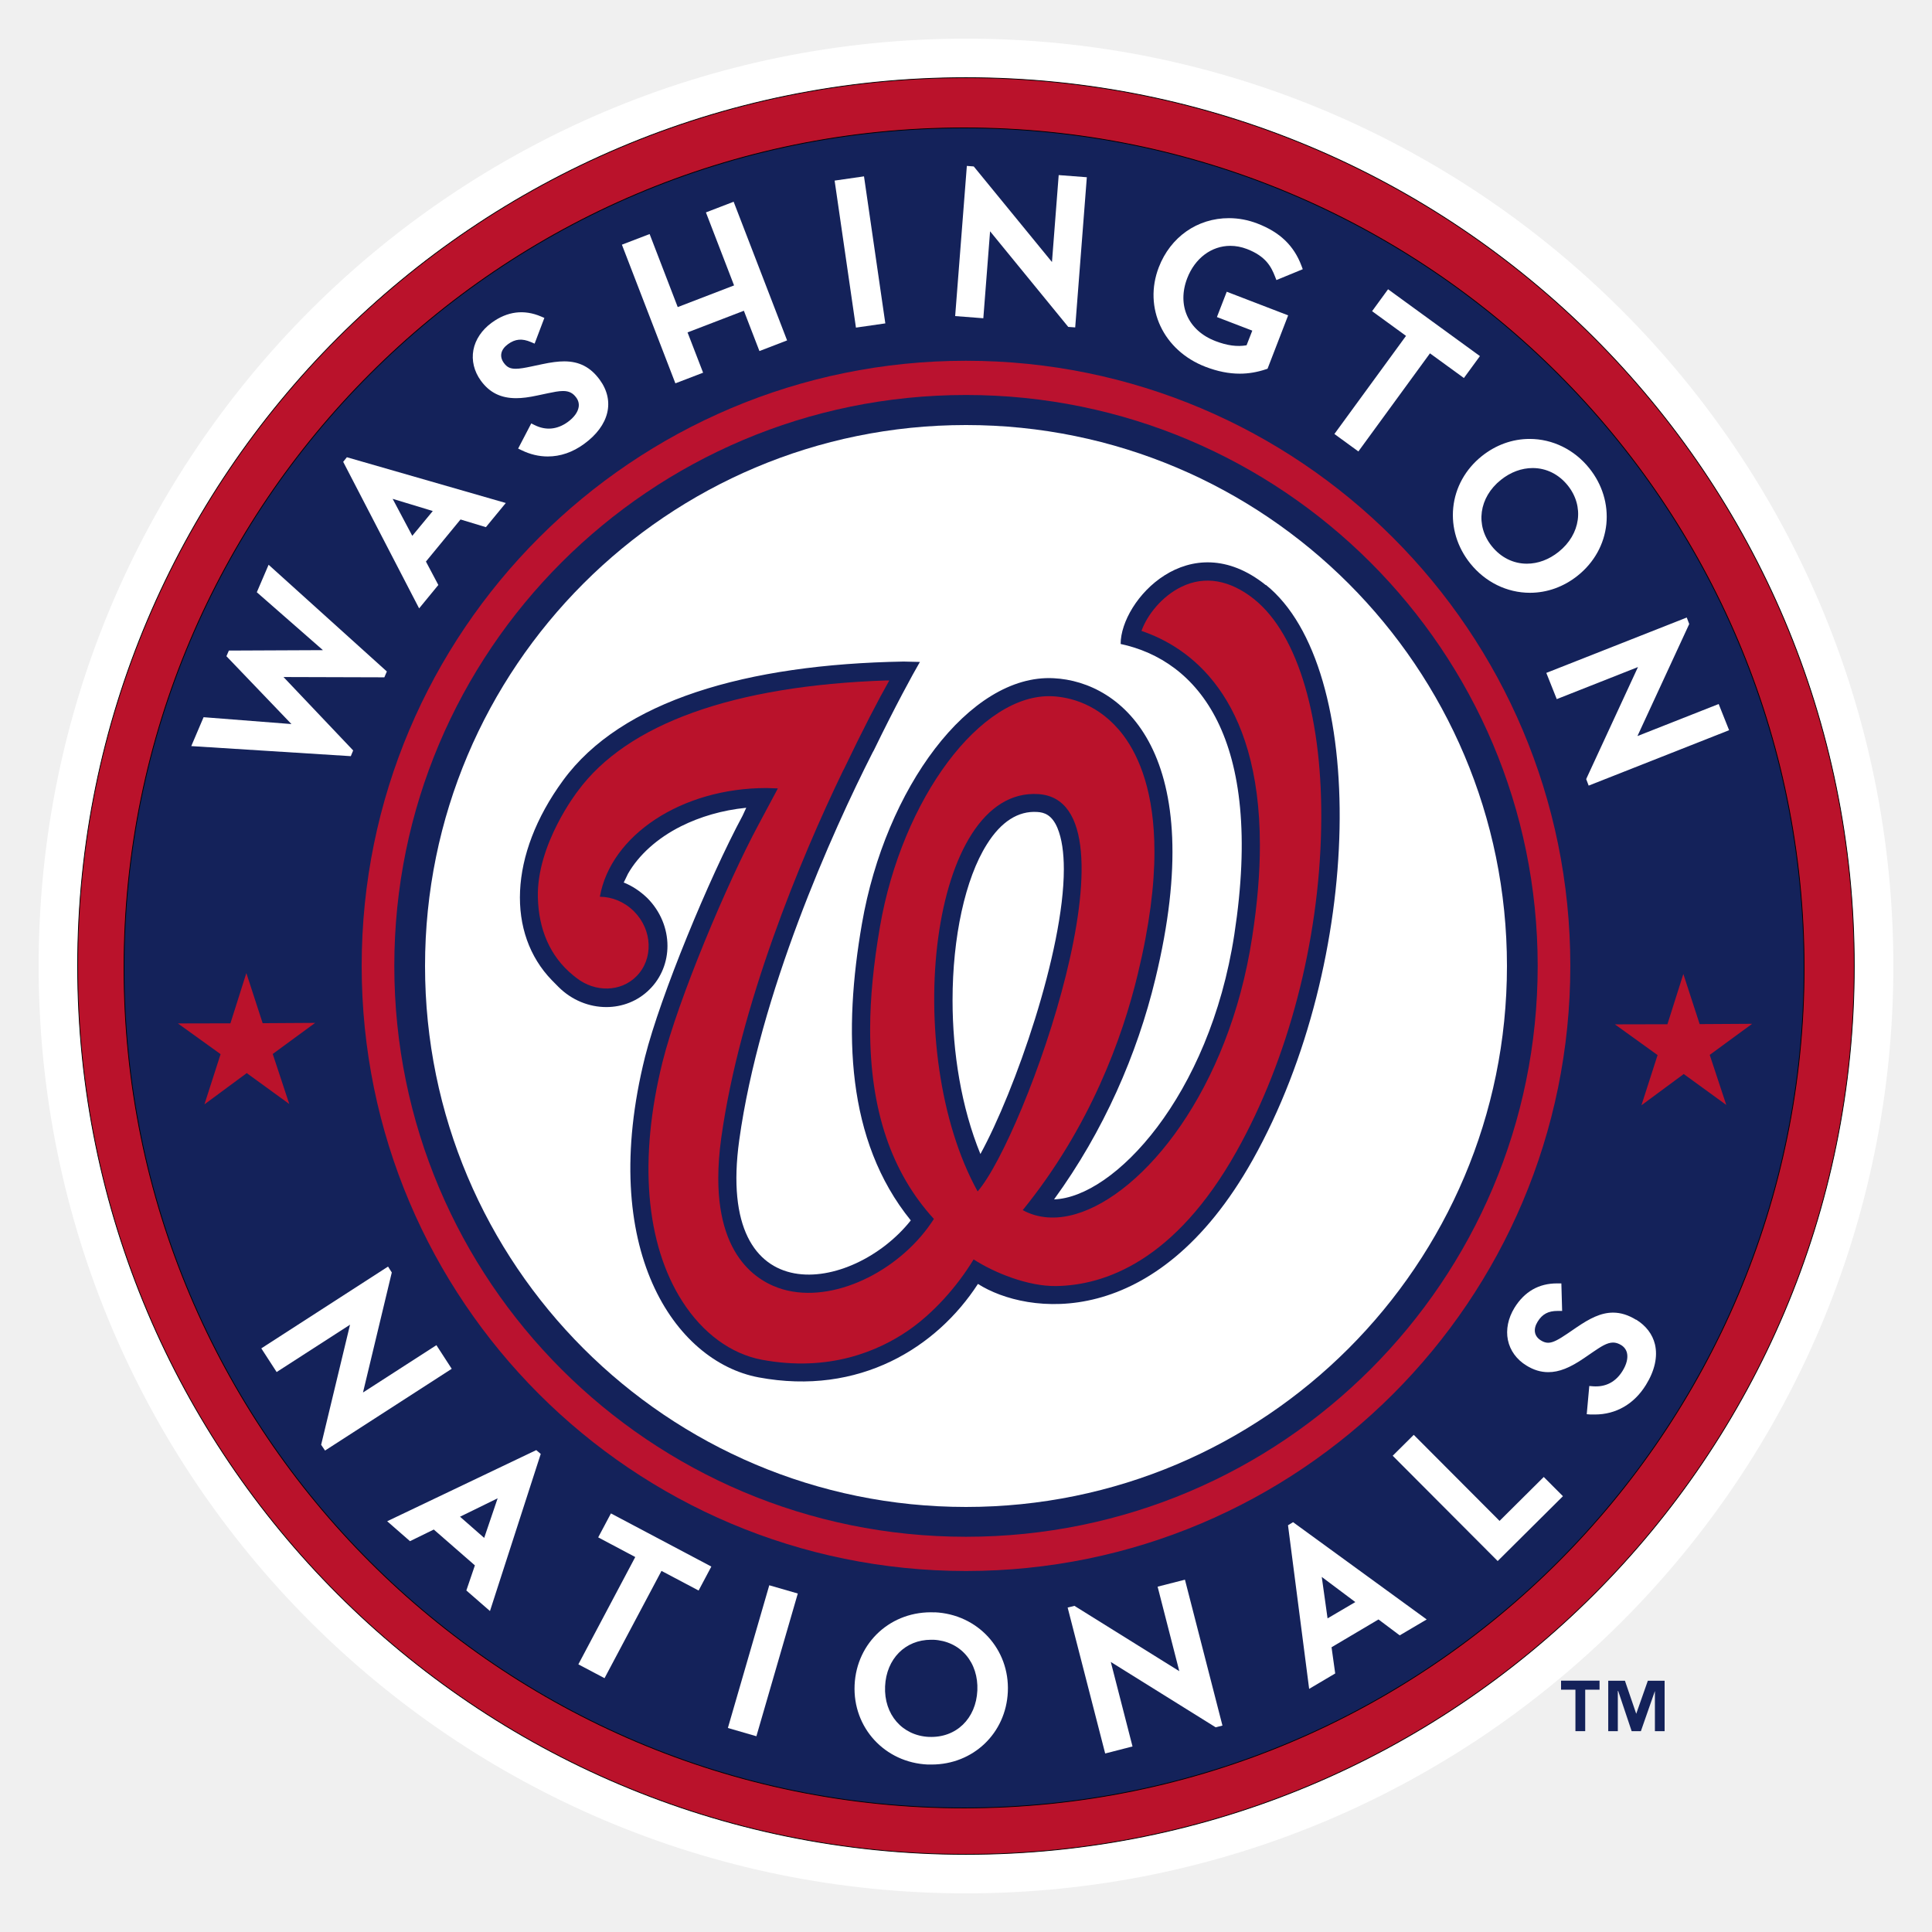
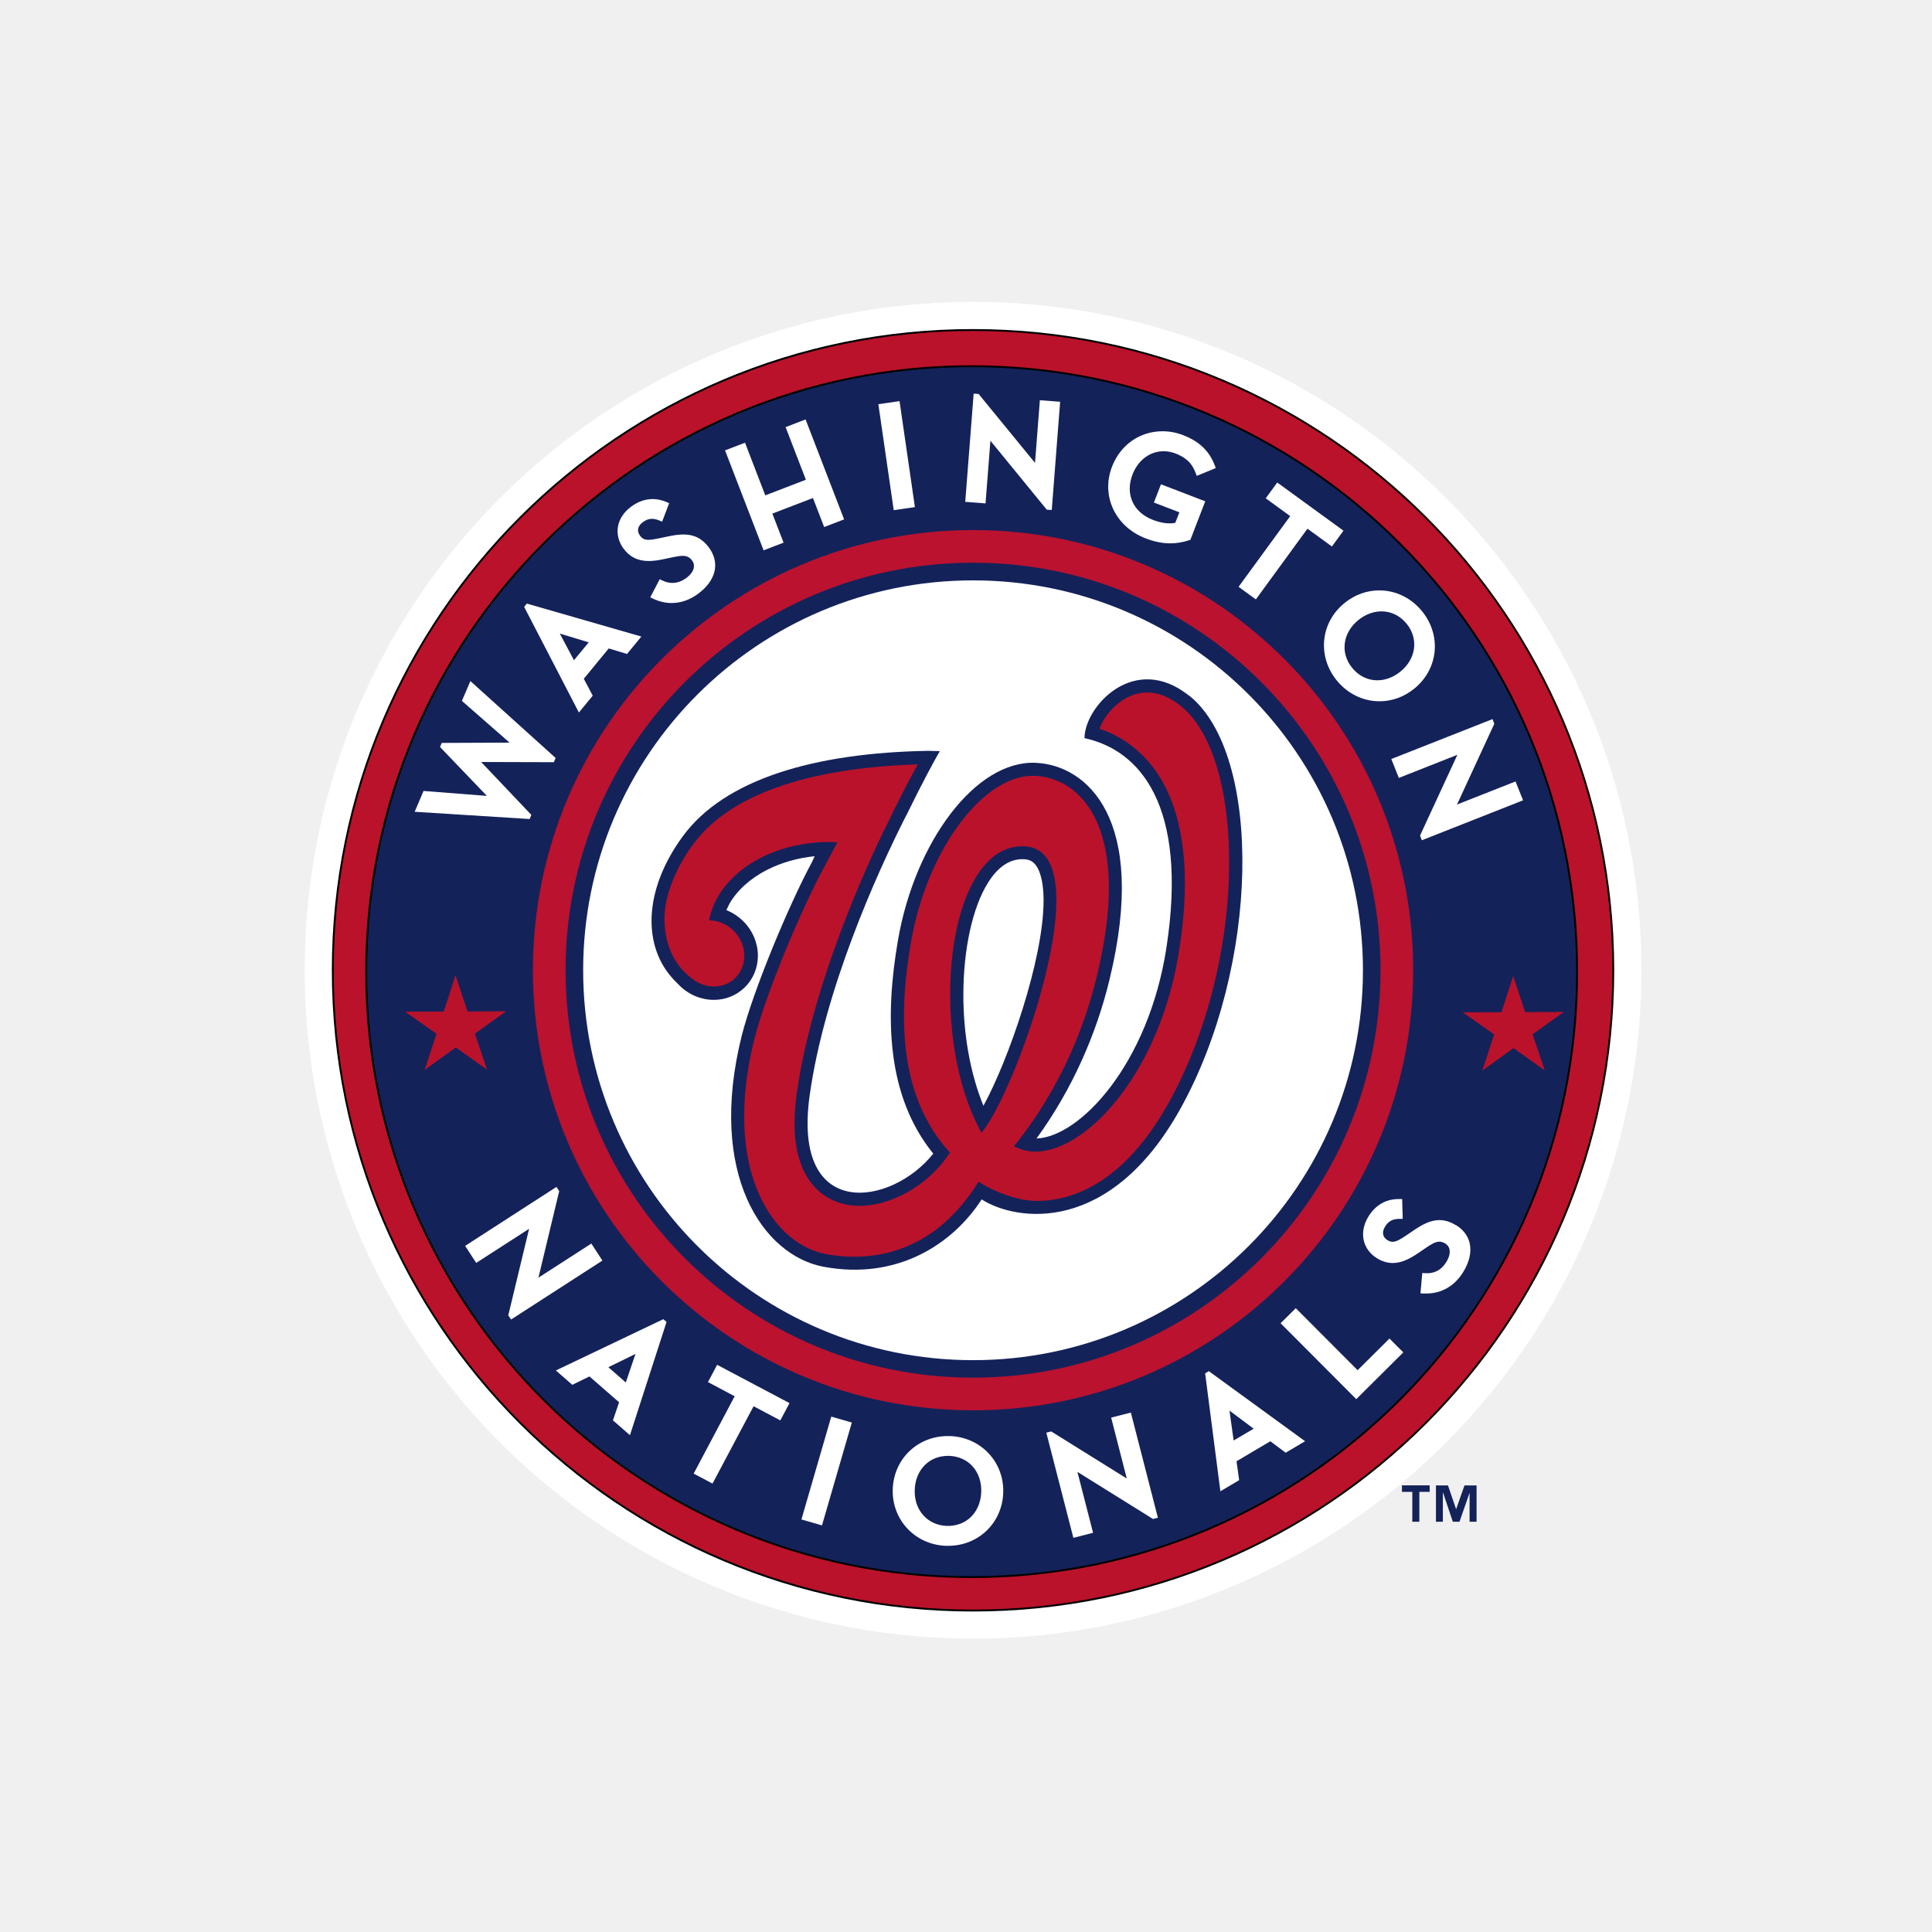
- <svg xmlns="http://www.w3.org/2000/svg" version="1.2" width="500" height="500" id="svg3477">
-   <defs id="defs3481" />
-   <g id="layer2" style="display:inline">
-     <path d="m 490,250 a 240,240 0 1 1 -480,0 240,240 0 1 1 480,0 z" id="path3525" style="fill:#ffffff;fill-opacity:1;stroke:none;display:inline" />
-   </g>
-   <g id="layer3" style="display:inline">
-     <path d="m 479.73,252.6 a 228.43,227.13 0 1 1 -456.86,0 228.43,227.13 0 1 1 456.86,0 z" transform="matrix(1.0064,0,0,1.0122,-2.9176,-5.6755)" id="path4315" style="fill:#ba122b;fill-opacity:1;stroke:#000000;stroke-width:0.2;stroke-linecap:butt;stroke-linejoin:miter;stroke-miterlimit:4;stroke-opacity:1;stroke-dasharray:none" />
-     <path d="m 423.55,443.51 -0.1,0 -2.92,-8.54 -4.32,0 0,13.05 2.48,0 0,-10.39 0.1,0 3.48,10.39 2.39,0 3.63,-10.39 0,0 0,10.39 2.51,0 0,-13.05 -4.34,0 -3,8.54 z" id="path3306" style="fill:#14225a;fill-opacity:1;fill-rule:nonzero;stroke:none" />
-     <path d="m 404,437.29 3.72,0 0,10.73 2.53,0 0,-10.73 3.71,0 0,-2.34 -9.96,0 0,2.34 z" id="path3310" style="fill:#14225a;fill-opacity:1;fill-rule:nonzero;stroke:none" />
-   </g>
-   <g id="layer4" style="display:inline">
-     <path d="m 467.26,249.22 a 217.78,218.56 0 1 1 -435.56,0 217.78,218.56 0 1 1 435.56,0 z" transform="matrix(0.99826,0,0,0.99469,0.45492,2.6022)" id="path4318" style="fill:#14225a;fill-opacity:1;stroke:#000000;stroke-width:0.2;stroke-linecap:butt;stroke-linejoin:miter;stroke-miterlimit:4;stroke-opacity:1;stroke-dasharray:none" />
-   </g>
-   <g id="layer6" style="display:inline">
-     <path d="m 373.18,267.41 a 162.16,154.63 0 1 1 -324.32,0 162.16,154.63 0 1 1 324.32,0 z" transform="matrix(0.93843,0,0,0.98413,51.972,-13.197)" id="path3789" style="fill:none;stroke:#ba122f;stroke-width:9;stroke-linecap:butt;stroke-linejoin:miter;stroke-miterlimit:4;stroke-opacity:1;stroke-dasharray:none" />
-   </g>
-   <g id="layer7" style="display:inline">
-     <path d="m 359.67,224.53 a 145.01,145.01 0 1 1 -290.02,0 145.01,145.01 0 1 1 290.02,0 z" transform="matrix(0.96545,0,0,0.96545,42.756,33.227)" id="path3796" style="fill:#ffffff;fill-opacity:1;stroke:none" />
-   </g>
-   <g id="layer8" style="display:inline">
-     <path d="m 64.428,270.63 -11.144,-7.26 -10.318,8.4 3.466,-12.85 -11.176,-7.21 13.287,-0.68 3.41,-12.86 4.745,12.43 13.284,-0.73 -10.354,8.36 z" transform="matrix(1.0202,0.05012,-0.0499,1.0247,22.637,5.1712)" id="path3799" style="fill:#ba122b;fill-opacity:1;stroke:none" />
-     <path d="m 64.428,270.63 -11.144,-7.26 -10.318,8.4 3.466,-12.85 -11.176,-7.21 13.287,-0.68 3.41,-12.86 4.745,12.43 13.284,-0.73 -10.354,8.36 z" transform="matrix(1.0202,0.05012,-0.0499,1.0247,394.53,5.4101)" id="path3799-1" style="fill:#ba122b;fill-opacity:1;stroke:none" />
-     <g transform="matrix(0.76972,0,0,0.76847,9.3362,105.86)" id="g3384" style="fill:#ffffff;fill-opacity:1;stroke:none">
-       <path d="m 106.6,114.96 -23.41,-24.71 33.91,0.1 0.84,-1.97 -39.758,-35.94 -3.964,9.26 22.231,19.5 -31.627,0.14 -0.821,1.9 21.861,22.85 -29.541,-2.31 -4.14,9.73 53.639,3.39 0.78,-1.89 z" id="path3230" style="fill:#ffffff;fill-opacity:1;fill-rule:nonzero;stroke:none" />
-       <path d="m 161.4,-3.659 c 2.06,0 4.35,-0.298 7.22,-0.924 l 3.51,-0.745 c 1.83,-0.378 3.56,-0.745 5.05,-0.745 1.99,0 3.32,0.666 4.43,2.2 0.73,0.986 1,2.069 0.82,3.206 -0.27,1.718 -1.57,3.508 -3.65,5.02 -3.55,2.579 -7.4,2.94 -11.19,1.031 l -1.1,-0.542 -4.41,8.472 1.16,0.554 c 2.85,1.395 5.81,2.103 8.8,2.103 4.27,0 8.38,-1.414 12.21,-4.215 8.47,-6.16 10.49,-14.454 5.26,-21.629 -3.08,-4.213 -6.87,-6.185 -11.93,-6.185 -2.05,0 -4.39,0.304 -7.56,0.981 l -3.53,0.75 c -2.15,0.455 -3.86,0.763 -5.24,0.763 -1.85,0 -2.93,-0.529 -3.98,-1.977 -1.57,-2.165 -1.05,-4.525 1.39,-6.301 2.46,-1.795 4.75,-1.989 7.76,-0.701 l 1.2,0.516 3.28,-8.664 -1.1,-0.47 c -5.75,-2.456 -11.34,-1.758 -16.59,2.074 -3.31,2.415 -5.51,5.674 -6.17,9.193 -0.66,3.53 0.23,7.2 2.5,10.333 2.93,4.027 6.71,5.902 11.86,5.902" id="path3234" style="fill:#ffffff;fill-opacity:1;fill-rule:nonzero;stroke:none" />
-       <path d="m 224.27,-12.239 -5.23,-13.572 18.94,-7.29 5.23,13.574 9.3,-3.589 -17.97,-46.697 -9.32,3.589 9.46,24.588 -18.94,7.299 -9.45,-24.595 -9.32,3.58 17.98,46.693 9.32,-3.58 z" id="path3238" style="fill:#ffffff;fill-opacity:1;fill-rule:nonzero;stroke:none" />
-       <path d="m 285.54,-28.849 -7.17,-49.512 -9.88,1.428 7.17,49.511 9.88,-1.427 z" id="path3242" style="fill:#ffffff;fill-opacity:1;fill-rule:nonzero;stroke:none" />
-       <path d="m 320.76,-59.861 26.28,32.2 2.34,0.171 3.91,-50.574 -9.46,-0.725 -2.26,29.28 -26.3,-32.191 -2.32,-0.18 -3.93,50.571 9.47,0.735 2.27,-29.287 z" id="path3246" style="fill:#ffffff;fill-opacity:1;fill-rule:nonzero;stroke:none" />
-       <path d="m 393.18,-14.229 c 4.04,1.553 7.82,2.315 11.54,2.315 2.93,0 5.8,-0.483 8.78,-1.475 l 0.55,-0.185 6.93,-17.978 -20.65,-7.955 -3.3,8.528 11.89,4.572 -1.92,4.933 c -3.18,0.558 -6.56,0.09 -10.48,-1.419 -9.17,-3.53 -12.98,-12.045 -9.47,-21.176 2.59,-6.722 8.15,-10.893 14.49,-10.893 1.86,0 3.73,0.36 5.58,1.065 6.33,2.443 8.14,5.919 9.45,9.278 l 0.46,1.183 8.86,-3.657 -0.42,-1.129 c -2.55,-6.812 -7.26,-11.342 -14.83,-14.254 -3.12,-1.208 -6.34,-1.81 -9.58,-1.81 -10.61,0 -19.64,6.334 -23.57,16.533 -5.25,13.644 1.49,28.051 15.69,33.524" id="path3250" style="fill:#ffffff;fill-opacity:1;fill-rule:nonzero;stroke:none" />
-       <path d="m 444.59,14.281 24.07,-33.04 11.41,8.31 5.39,-7.38 -30.89,-22.508 -5.37,7.38 11.41,8.316 -24.08,33.04 8.06,5.882 z" id="path3254" style="fill:#ffffff;fill-opacity:1;fill-rule:nonzero;stroke:none" />
-       <path d="m 476.49,33.19 c -0.68,6.68 1.35,13.36 5.72,18.81 5.02,6.27 12.33,9.88 20.07,9.88 5.77,0 11.34,-2 16.06,-5.78 5.52,-4.42 8.93,-10.58 9.63,-17.36 0.66,-6.67 -1.37,-13.35 -5.73,-18.79 -5.02,-6.282 -12.34,-9.886 -20.07,-9.886 -5.78,0 -11.33,2.002 -16.06,5.775 -5.52,4.421 -8.94,10.591 -9.62,17.351 m 16.02,-9.34 c 3.26,-2.61 6.96,-3.98 10.7,-3.98 4.57,0 8.76,2.09 11.79,5.87 5.62,7.03 4.33,16.43 -3.07,22.35 -3.25,2.61 -6.95,3.99 -10.69,3.99 -4.57,0 -8.75,-2.1 -11.79,-5.89 -5.62,-7.01 -4.34,-16.42 3.06,-22.34" id="path3258" style="fill:#ffffff;fill-opacity:1;fill-rule:nonzero;stroke:none" />
-       <path d="m 511.29,97.69 27.31,-10.8 -17.2,37.26 -0.21,0.48 0.83,2.19 47.22,-18.66 -3.51,-8.82 -27.31,10.79 17.41,-37.73 -0.83,-2.19 -47.22,18.65 3.51,8.83 z" id="path3262" style="fill:#ffffff;fill-opacity:1;fill-rule:nonzero;stroke:none" />
-       <path d="m 134.6,315.26 -24.68,15.94 9.68,-40.42 -1.26,-1.99 -42.612,27.55 5.155,7.97 24.677,-15.94 -9.713,40.44 1.313,1.94 42.59,-27.53 -5.15,-7.96 z" id="path3266" style="fill:#ffffff;fill-opacity:1;fill-rule:nonzero;stroke:none" />
-       <path d="m 189,379.99 12.46,6.62 -19.13,36.14 8.8,4.66 19.15,-36.13 12.48,6.61 4.28,-8.07 -33.76,-17.9 -4.28,8.07 z" id="path3270" style="fill:#ffffff;fill-opacity:1;fill-rule:nonzero;stroke:none" />
-       <path d="m 232.6,444.18 9.59,2.78 13.92,-48.06 -9.59,-2.78 -13.92,48.06 z" id="path3274" style="fill:#ffffff;fill-opacity:1;fill-rule:nonzero;stroke:none" />
-       <path d="m 302.14,405.25 c -14.58,-0.67 -26.27,10.07 -26.93,24.45 -0.65,14.37 10.16,26.14 24.6,26.79 0.43,0 0.85,0 1.28,0 13.99,0 25.02,-10.53 25.64,-24.49 0.65,-14.36 -10.15,-26.12 -24.59,-26.78 m -1.91,41.97 c -8.99,-0.41 -15.2,-7.57 -14.77,-17.05 0.42,-9.23 6.78,-15.67 15.45,-15.67 0.26,0 0.54,0 0.81,0 4.38,0.2 8.28,2.03 10.95,5.15 2.67,3.11 4.02,7.34 3.81,11.92 -0.43,9.5 -7.14,16.03 -16.25,15.64" id="path3278" style="fill:#ffffff;fill-opacity:1;fill-rule:nonzero;stroke:none" />
-       <path d="m 377.09,396.59 7.29,28.46 -34.81,-21.72 -0.44,-0.28 -2.29,0.58 12.62,49.14 9.19,-2.37 -7.3,-28.45 34.82,21.73 0.44,0.28 2.28,-0.59 -12.61,-49.13 -9.19,2.35 z" id="path3282" style="fill:#ffffff;fill-opacity:1;fill-rule:nonzero;stroke:none" />
-       <path d="m 492.06,374.44 -28.85,-28.98 -7.08,7.04 35.3,35.46 21.94,-21.84 -6.45,-6.47 -14.86,14.79 z" id="path3286" style="fill:#ffffff;fill-opacity:1;fill-rule:nonzero;stroke:none" />
-       <path d="m 537.95,306.7 c -2.63,-1.61 -5.16,-2.4 -7.72,-2.4 -4.13,0 -7.9,1.98 -12.28,4.97 l -2.98,2.04 c -3,2.04 -4.93,3.14 -6.58,3.14 -0.78,0 -1.56,-0.25 -2.41,-0.78 -2.29,-1.4 -2.7,-3.77 -1.11,-6.34 1.55,-2.52 3.56,-3.6 6.68,-3.6 l 1.55,0 -0.26,-9.27 -1.49,0 c -6.1,0 -10.9,2.76 -14.27,8.2 -2.14,3.5 -2.93,7.35 -2.22,10.85 0.72,3.53 2.93,6.59 6.23,8.61 2.43,1.5 4.82,2.23 7.34,2.23 3.64,0 7.3,-1.45 12.21,-4.84 l 2.96,-2.03 c 2.45,-1.66 4.57,-3.1 6.62,-3.1 0.9,0 1.79,0.28 2.71,0.84 1.04,0.64 1.7,1.55 1.97,2.65 0.4,1.71 -0.12,3.85 -1.48,6.05 -2.31,3.75 -5.69,5.51 -9.96,5.19 l -1.23,-0.1 -0.86,9.5 1.28,0.1 c 0.49,0 0.96,0 1.44,0 7.14,0 13.24,-3.55 17.19,-9.97 2.96,-4.79 4,-9.5 3.03,-13.65 -0.82,-3.41 -3.01,-6.29 -6.36,-8.35" id="path3290" style="fill:#ffffff;fill-opacity:1;fill-rule:nonzero;stroke:none" />
-       <path d="m 118.05,374.56 7.67,6.71 8,-3.92 13.82,12.07 -2.87,8.45 7.94,6.93 17.07,-52.91 -1.51,-1.29 -50.12,23.96 z m 33.16,4.01 -0.54,1.6 -8.13,-7.14 1.5,-0.73 11.15,-5.47 -3.98,11.74 z" id="path3294" style="fill:#ffffff;fill-opacity:1;fill-rule:nonzero;stroke:none" />
-       <path d="m 420.93,375.91 7.11,55.1 8.76,-5.19 -1.23,-8.83 15.78,-9.36 7.14,5.36 9.07,-5.36 -44.93,-32.76 -1.7,1.04 z m 21.28,24.85 1.35,1.02 -9.33,5.49 -0.23,-1.66 -1.72,-12.3 9.93,7.45 z" id="path3298" style="fill:#ffffff;fill-opacity:1;fill-rule:nonzero;stroke:none" />
-       <path d="m 135.25,59.25 -4.17,-7.89 11.63,-14.17 8.53,2.59 6.69,-8.14 -53.43,-15.408 -1.24,1.545 25.53,49.353 6.46,-7.88 z m -15.36,-29.01 11.88,3.61 1.61,0.5 -6.89,8.35 -6.6,-12.46 z" id="path3302" style="fill:#ffffff;fill-opacity:1;fill-rule:nonzero;stroke:none" />
-     </g>
-   </g>
-   <g id="layer5" style="display:inline">
-     <g id="g3791">
-       <path d="m 327.58,151.42 c -19.7,-15.79 -37.56,3.95 -37.56,15.24 19.68,4.21 37.29,23.94 29.42,75.2 -6.44,41.92 -31.14,68.02 -46.65,68.54 12.86,-17.67 21.52,-37.59 26.21,-57.05 14.13,-58.21 -8.47,-76.97 -26.35,-77.83 -21.73,-1.12 -43.52,28.53 -49.58,63.52 -4.81,27.72 -4.18,56.04 12.64,76.8 -14.91,18.8 -50.67,24.63 -44.4,-20.74 5.26,-37.94 24.08,-79.81 34.53,-100.37 l 0.31,-0.55 c 5.58,-11.49 10.03,-19.62 11.92,-22.87 l -4.21,-0.1 c -40.66,0.7 -73.09,10.12 -88.14,30.76 -14.15,19.33 -14.56,39.7 -2.89,51.72 l 1.72,1.74 c 3.43,3.42 7.9,5.2 12.37,5.2 h 0 c 4.05,0 8.11,-1.49 11.19,-4.58 3.1,-3.06 4.63,-7.19 4.63,-11.25 0,-4.48 -1.8,-8.95 -5.21,-12.38 -1.86,-1.79 -3.93,-3.16 -6.14,-4.04 l 0.1,-0.12 1.05,-2.17 c 2.75,-4.79 7.54,-9.17 13.74,-12.27 4.91,-2.45 10.63,-4.15 16.85,-4.77 l -0.95,2.05 c -8.63,16.05 -21.24,46.56 -25.25,62.43 -12.39,49.74 7.68,78.85 29.38,82.93 26.14,4.89 46.17,-7.8 56.78,-24.18 12.63,8.04 46.01,12.65 71.11,-32.11 28.87,-51.53 29.93,-127.52 3.41,-148.8 m -73.88,147.29 c -4.94,-12.07 -7.21,-26.28 -7.21,-39.79 0,-16.3 3.26,-31.45 8.88,-40.36 3.67,-5.87 8.11,-8.7 13.05,-8.37 1.77,0.1 3.77,0.71 5.21,4.12 1.15,2.76 1.66,6.43 1.66,10.68 0,21.25 -12.69,57.5 -21.59,73.72" id="path3467" style="fill:#14225a;fill-opacity:1" />
-       <path d="m 324.63,155.11 c -6.3,-5.04 -12.81,-6.19 -18.84,-3.26 -5.07,2.44 -8.9,7.29 -10.38,11.43 12.16,4.11 30.65,16.71 30.65,55.49 0,7.08 -0.63,14.96 -2.01,23.83 -6.04,39.54 -28.02,66.42 -45.62,71.59 -5.2,1.53 -9.9,1.1 -13.75,-1.01 17.43,-21.48 25.79,-44.57 29.75,-60.97 3.09,-12.74 4.34,-23.2 4.34,-31.76 0,-15.28 -3.89,-24.57 -8.01,-30.1 -6.26,-8.34 -14.17,-9.94 -18.37,-10.16 -18.47,-0.9 -38.92,26.44 -44.66,59.65 -1.66,9.6 -2.54,18.47 -2.54,26.58 0,20.84 5.51,37.02 16.5,49.04 -8.14,12.79 -24.72,21.53 -37.85,18.54 -5.8,-1.31 -17.95,-6.73 -17.95,-29.05 0,-3.17 0.24,-6.63 0.77,-10.47 4.78,-34.23 20.45,-72.13 31.52,-95.02 l 0.27,-0.49 c 4.81,-10.07 8.94,-18.02 11.7,-22.87 l -0.74,0 c -39.54,1.33 -67.12,11.2 -79.91,28.67 0,0 -10.67,13.67 -10.3,27.54 0.21,8.06 3.04,15.17 9.19,20.15 l 0.8,0.63 c 4.8,3.76 11.46,3.68 15.52,-0.43 4.45,-4.48 4.16,-11.98 -0.6,-16.77 -2.48,-2.48 -5.65,-3.77 -8.77,-3.81 h -0.1 c 2.81,-15.87 21.07,-28.14 43.15,-28.14 l 2.91,0.1 -0.41,0.8 -4.59,8.58 c -8.18,15.19 -20.81,45.27 -24.81,61.3 -6.27,25.11 -4.45,47.16 5.09,62.06 5.29,8.27 12.61,13.61 20.54,15.11 17.49,3.28 30.25,-2.29 37.89,-7.53 6.36,-4.37 12.59,-11.2 16.96,-18.43 5.21,3.38 13.98,7 21.34,6.9 12.49,-0.18 30.76,-6.39 46.73,-34.89 13.32,-23.77 21.32,-54.22 21.87,-83.52 0.58,-28.01 -5.9,-50.15 -17.28,-59.3 m -55.93,50.39 c 27.9,1.74 -3.55,88.89 -15.69,102.83 -19.95,-36.1 -12.5,-104.61 15.69,-102.83" id="path3469" style="fill:#ba122b;fill-opacity:1" />
+ <svg xmlns="http://www.w3.org/2000/svg" width="512px" height="512px" viewBox="0 0 512 512" version="1.1">
+   <defs />
+   <g id="MLB" stroke="none" stroke-width="1" fill="none" fill-rule="evenodd">
+     <g id="washington-nationals">
+       <g transform="translate(80, 80)">
+         <g id="layer2" fill="#FFFFFF">
+           <path d="M355,177.131 C355,240.414 321.239,298.89 266.435,330.531 C211.63,362.172 144.108,362.172 89.304,330.531 C34.499,298.89 0.738,240.414 0.738,177.131 C0.738,79.304 80.042,-3.84889625e-14 177.869,-5.68434189e-14 C275.696,-7.51978752e-14 355,79.304 355,177.131 L355,177.131 Z" id="path3525" />
+         </g>
+         <g id="layer3" transform="translate(8.118503, 7.380457)">
+           <path d="M339.414,169.755 C339.414,263.465 263.45,339.433 169.744,339.433 C76.037,339.433 0.073,263.465 0.073,169.755 C0.073,76.045 76.037,0.078 169.744,0.078 C263.45,0.078 339.414,76.045 339.414,169.755 L339.414,169.755 Z" id="path4315" stroke="#000000" stroke-width="0.5" fill="#BA122B" />
+           <path d="M297.838,312.57 L297.765,312.57 L295.609,306.267 L292.421,306.267 L292.421,315.898 L294.251,315.898 L294.251,308.23 L294.325,308.23 L296.894,315.898 L298.658,315.898 L301.337,308.23 L301.337,315.898 L303.189,315.898 L303.189,306.267 L299.986,306.267 L297.772,312.57 L297.838,312.57 Z" id="path3306" fill="#14225A" />
+           <path d="M283.41,307.979 L286.155,307.979 L286.155,315.898 L288.022,315.898 L288.022,307.979 L290.76,307.979 L290.76,306.252 L283.41,306.252 L283.41,307.979 L283.41,307.979 Z" id="path3310" fill="#14225A" />
+         </g>
+         <g id="layer4" transform="translate(16.97505, 16.97505)" stroke="#000000" stroke-width="0.5" fill="#14225A">
+           <path d="M320.977,160.524 C320.977,249.139 249.141,320.975 160.526,320.975 C71.91,320.975 0.074,249.139 0.074,160.524 C0.074,71.91 71.91,0.073 160.526,0.073 C249.141,0.073 320.977,71.91 320.977,160.524 L320.977,160.524 Z" id="path4318" />
+         </g>
+         <g id="layer6" transform="translate(64.94803, 64.20998)" stroke="#BA122F" stroke-width="8.654">
+           <path d="M225.233,112.898 C225.233,174.927 174.949,225.211 112.921,225.211 C50.892,225.211 0.608,174.927 0.608,112.898 C0.608,50.87 50.892,0.585 112.921,0.585 C174.949,0.585 225.233,50.87 225.233,112.898 L225.233,112.898 Z" id="path3789" />
+         </g>
+         <g id="layer7" transform="translate(73.80457, 73.06653)" fill="#FFFFFF">
+           <path d="M207.39,104.064 C207.39,161.13 161.13,207.39 104.064,207.39 C46.999,207.39 0.738,161.13 0.738,104.064 C0.738,46.999 46.999,0.738 104.064,0.738 C161.13,0.738 207.39,46.999 207.39,104.064 L207.39,104.064 Z" id="path3796" />
+         </g>
+         <g id="layer8" transform="translate(26.56965, 23.61746)">
+           <path d="M22.502,179.872 L14.209,173.97 L5.956,179.941 L9.109,170.351 L0.789,164.485 L11.031,164.462 L14.141,154.863 L17.318,164.439 L27.561,164.378 L19.282,170.317 L22.502,179.872 L22.502,179.872 Z" id="path3799" fill="#BA122B" />
+           <path d="M302.804,180.049 L294.51,174.146 L286.258,180.117 L289.41,170.527 L281.09,164.661 L291.333,164.639 L294.443,155.039 L297.62,164.615 L307.862,164.554 L299.583,170.494 L302.804,180.049 L302.804,180.049 Z" id="path3799-1" fill="#BA122B" />
+           <g id="g3384" transform="translate(3.21909, 0.623988)" fill="#FFFFFF">
+             <path d="M31.018,111.709 L17.719,97.694 L36.983,97.751 L37.46,96.634 L14.874,76.25 L12.622,81.502 L25.251,92.561 L7.284,92.641 L6.818,93.719 L19.237,106.678 L2.455,105.368 L0.103,110.887 L30.575,112.809 L31.018,111.737 L31.018,111.709 Z" id="path3230" />
+             <path d="M62.149,44.432 C63.319,44.432 64.62,44.263 66.25,43.908 L68.244,43.486 C69.284,43.271 70.267,43.063 71.113,43.063 C72.244,43.063 72.999,43.441 73.63,44.311 C74.045,44.87 74.198,45.484 74.096,46.129 C73.942,47.104 73.204,48.119 72.022,48.976 C70.006,50.439 67.818,50.644 65.665,49.561 L65.04,49.254 L62.535,54.059 L63.194,54.373 C64.813,55.164 66.495,55.566 68.193,55.566 C70.619,55.566 72.954,54.764 75.13,53.175 C79.941,49.681 81.089,44.977 78.118,40.908 C76.368,38.519 74.215,37.4 71.341,37.4 C70.176,37.4 68.847,37.572 67.046,37.956 L65.04,38.382 C63.819,38.64 62.848,38.815 62.064,38.815 C61.013,38.815 60.399,38.515 59.803,37.693 C58.911,36.465 59.206,35.127 60.592,34.12 C61.99,33.102 63.291,32.991 65.001,33.722 L65.682,34.015 L67.546,29.101 L66.921,28.834 C63.654,27.441 60.479,27.837 57.496,30.01 C55.616,31.38 54.366,33.229 53.991,35.224 C53.616,37.227 54.122,39.308 55.411,41.085 C57.076,43.369 59.223,44.432 62.149,44.432" id="path3234" />
+             <path d="M97.865,39.566 L94.894,31.868 L105.653,27.734 L108.624,35.433 L113.907,33.397 L103.699,6.912 L98.404,8.948 L103.778,22.893 L93.019,27.033 L87.65,13.083 L82.356,15.114 L92.57,41.597 L97.865,39.566 L97.865,39.566 Z" id="path3238" />
+             <path d="M132.671,30.145 L128.598,2.064 L122.985,2.874 L127.059,30.955 L132.671,30.145 L132.671,30.145 Z" id="path3242" />
+             <path d="M152.679,12.556 L167.609,30.819 L168.938,30.916 L171.159,2.232 L165.785,1.821 L164.501,18.428 L149.561,0.17 L148.243,0.068 L146.01,28.75 L151.39,29.167 L152.679,12.556 L152.679,12.556 Z" id="path3246" />
+             <path d="M193.82,38.437 C196.116,39.318 198.263,39.75 200.376,39.75 C202.041,39.75 203.671,39.476 205.364,38.914 L205.676,38.809 L209.613,28.612 L197.882,24.101 L196.008,28.937 L202.762,31.53 L201.671,34.328 C199.865,34.645 197.945,34.379 195.718,33.523 C190.508,31.521 188.344,26.692 190.338,21.513 C191.809,17.701 194.968,15.335 198.57,15.335 C199.626,15.335 200.689,15.539 201.74,15.939 C205.336,17.325 206.364,19.296 207.108,21.201 L207.369,21.872 L212.403,19.798 L212.164,19.158 C210.715,15.294 208.04,12.725 203.739,11.073 C201.967,10.388 200.138,10.047 198.297,10.047 C192.27,10.047 187.14,13.639 184.907,19.424 C181.925,27.162 185.754,35.333 193.82,38.437" id="path3250" />
+             <path d="M223.026,54.607 L236.7,35.868 L243.182,40.581 L246.244,36.396 L228.695,23.63 L225.645,27.816 L232.127,32.532 L218.447,51.271 L223.026,54.607 L223.026,54.607 Z" id="path3254" />
+             <path d="M241.148,65.332 C240.762,69.121 241.915,72.909 244.397,76 C247.249,79.556 251.402,81.604 255.799,81.604 C259.077,81.604 262.241,80.47 264.922,78.326 C268.058,75.819 269.995,72.325 270.393,68.48 C270.768,64.697 269.615,60.908 267.138,57.823 C264.286,54.26 260.128,52.216 255.736,52.216 C252.453,52.216 249.3,53.351 246.613,55.491 C243.477,57.998 241.534,61.498 241.148,65.332 M250.249,60.035 C252.101,58.554 254.203,57.777 256.327,57.777 C258.923,57.777 261.304,58.963 263.025,61.106 C266.218,65.094 265.485,70.425 261.281,73.783 C259.435,75.263 257.333,76.046 255.208,76.046 C252.612,76.046 250.237,74.855 248.51,72.705 C245.318,68.729 246.045,63.392 250.249,60.035" id="path3258" />
+             <path d="M260.917,101.914 L276.432,95.789 L266.661,116.921 L266.541,117.194 L267.013,118.436 L293.838,107.852 L291.844,102.85 L276.33,108.97 L286.22,87.57 L285.749,86.328 L258.923,96.906 L260.917,101.914 L260.917,101.914 Z" id="path3262" />
+             <path d="M46.924,225.312 L32.904,234.353 L38.403,211.428 L37.687,210.299 L13.48,225.925 L16.408,230.445 L30.427,221.405 L24.909,244.341 L25.655,245.441 L49.85,229.827 L46.924,225.312 L46.924,225.312 Z" id="path3266" />
+             <path d="M77.828,262.025 L84.907,265.78 L74.039,286.277 L79.038,288.92 L89.917,268.428 L97.007,272.177 L99.438,267.6 L80.26,257.448 L77.828,262.025 L77.828,262.025 Z" id="path3270" />
+             <path d="M102.597,298.431 L108.045,300.008 L115.953,272.75 L110.505,271.173 L102.597,298.431 L102.597,298.431 Z" id="path3274" />
+             <path d="M142.102,276.352 C133.819,275.972 127.178,282.063 126.803,290.219 C126.434,298.369 132.575,305.045 140.778,305.413 L141.505,305.413 C149.453,305.413 155.719,299.441 156.071,291.523 C156.44,283.379 150.305,276.709 142.102,276.335 M141.017,300.139 C135.91,299.906 132.382,295.845 132.626,290.468 C132.865,285.233 136.478,281.581 141.403,281.581 L141.863,281.581 C144.351,281.694 146.567,282.732 148.084,284.502 C149.6,286.266 150.367,288.665 150.248,291.262 C150.004,296.651 146.192,300.354 141.017,300.133" id="path3278" />
+             <path d="M184.68,271.44 L188.821,287.582 L169.046,275.263 L168.796,275.104 L167.495,275.433 L174.665,303.303 L179.885,301.959 L175.738,285.823 L195.519,298.148 L195.769,298.307 L197.064,297.972 L189.901,270.107 L184.68,271.44 L184.68,271.44 Z" id="path3282" />
+             <path d="M249.993,258.877 L233.604,242.441 L229.582,246.434 L249.635,266.545 L262.099,254.158 L258.435,250.489 L249.993,258.877 L249.993,258.877 Z" id="path3286" />
+             <path d="M276.063,220.457 C274.569,219.544 273.131,219.096 271.677,219.096 C269.331,219.096 267.189,220.219 264.701,221.915 L263.008,223.072 C261.304,224.229 260.207,224.853 259.27,224.853 C258.827,224.853 258.384,224.711 257.901,224.411 C256.6,223.617 256.367,222.272 257.27,220.815 C258.151,219.385 259.293,218.773 261.065,218.773 L261.946,218.773 L261.798,213.515 L260.951,213.515 C257.486,213.515 254.759,215.081 252.845,218.166 C251.629,220.151 251.18,222.335 251.584,224.32 C251.993,226.322 253.248,228.057 255.123,229.203 C256.503,230.054 257.861,230.468 259.293,230.468 C261.361,230.468 263.44,229.646 266.229,227.723 L267.911,226.571 C269.302,225.63 270.507,224.813 271.671,224.813 C272.183,224.813 272.688,224.972 273.211,225.29 C273.802,225.653 274.177,226.169 274.33,226.793 C274.557,227.763 274.262,228.976 273.489,230.224 C272.177,232.351 270.257,233.349 267.831,233.168 L267.132,233.111 L266.644,238.499 L267.371,238.556 L268.189,238.556 C272.245,238.556 275.71,236.542 277.954,232.901 C279.636,230.184 280.227,227.513 279.676,225.159 C279.21,223.225 277.966,221.592 276.063,220.423" id="path3290" />
+             <path d="M37.522,258.945 L41.879,262.751 L46.424,260.528 L54.275,267.373 L52.645,272.166 L57.155,276.096 L66.853,246.088 L65.995,245.356 L37.522,258.945 L37.522,258.945 Z M56.36,261.22 L56.053,262.127 L51.435,258.078 L52.287,257.664 L58.621,254.561 L56.36,261.22 L56.36,261.22 Z" id="path3294" />
+             <path d="M209.585,259.711 L213.624,290.962 L218.6,288.018 L217.902,283.01 L226.866,277.701 L230.922,280.742 L236.075,277.701 L210.551,259.121 L209.585,259.711 L209.585,259.711 Z M221.674,273.805 L222.441,274.384 L217.14,277.497 L217.01,276.556 L216.033,269.58 L221.674,273.805 L221.674,273.805 Z" id="path3298" />
+             <path d="M47.293,80.112 L44.924,75.637 L51.531,67.601 L56.377,69.069 L60.178,64.453 L29.825,55.714 L29.12,56.59 L43.624,84.581 L47.293,80.112 L47.293,80.112 Z M38.568,63.659 L45.316,65.706 L46.231,65.99 L42.317,70.726 L38.568,63.659 L38.568,63.659 Z" id="path3302" />
+           </g>
+         </g>
+         <g id="layer5" transform="translate(92.25572, 99.63617)">
+           <g id="g3791">
+             <path d="M142.871,4.738 C128.331,-6.915 115.15,7.654 115.15,15.986 C129.675,19.093 142.672,33.655 136.863,71.487 C132.11,102.426 113.88,121.689 102.433,122.073 C111.925,109.031 118.316,94.33 121.778,79.967 C132.206,37.006 115.526,23.16 102.33,22.525 C86.292,21.699 70.21,43.582 65.738,69.406 C62.188,89.864 62.653,110.766 75.067,126.088 C64.062,139.963 37.67,144.266 42.297,110.781 C46.18,82.779 60.07,51.877 67.782,36.703 L68.011,36.297 C72.129,27.817 75.414,21.817 76.808,19.418 L73.701,19.344 C43.692,19.861 19.757,26.813 8.65,42.046 C-1.793,56.313 -2.096,71.347 6.517,80.218 L7.786,81.502 C10.318,84.027 13.617,85.34 16.916,85.34 L16.916,85.34 C19.905,85.34 22.902,84.241 25.175,81.96 C27.463,79.702 28.592,76.653 28.592,73.657 C28.592,70.351 27.263,67.051 24.747,64.52 C23.374,63.199 21.846,62.188 20.215,61.538 L20.289,61.45 L21.064,59.848 C23.093,56.313 26.629,53.08 31.205,50.792 C34.828,48.984 39.05,47.729 43.641,47.272 L42.94,48.785 C36.57,60.63 27.263,83.148 24.304,94.861 C15.159,131.571 29.972,153.056 45.988,156.067 C65.28,159.676 80.063,150.31 87.894,138.221 C97.215,144.155 121.851,147.557 140.376,114.523 C161.684,76.491 162.466,20.407 142.893,4.701 M88.366,113.408 C84.72,104.5 83.045,94.012 83.045,84.041 C83.045,72.011 85.451,60.83 89.599,54.254 C92.307,49.921 95.584,47.833 99.23,48.076 C100.537,48.15 102.013,48.6 103.075,51.117 C103.924,53.154 104.301,55.863 104.301,58.999 C104.301,74.683 94.935,101.437 88.366,113.408" id="path3467" fill="#14225A" />
+             <path d="M140.694,7.462 C136.044,3.742 131.239,2.893 126.789,5.056 C123.047,6.856 120.22,10.436 119.128,13.491 C128.103,16.525 141.749,25.824 141.749,54.446 C141.749,59.671 141.284,65.487 140.266,72.033 C135.808,101.216 119.586,121.054 106.596,124.87 C102.758,125.999 99.289,125.682 96.448,124.125 C109.312,108.271 115.482,91.23 118.405,79.126 C120.685,69.723 121.608,62.003 121.608,55.686 C121.608,44.408 118.737,37.552 115.696,33.47 C111.076,27.315 105.238,26.134 102.138,25.972 C88.506,25.308 73.413,45.486 69.177,69.996 C67.952,77.081 67.302,83.628 67.302,89.614 C67.302,104.994 71.369,116.936 79.48,125.807 C73.472,135.247 61.236,141.697 51.545,139.491 C47.264,138.524 38.297,134.524 38.297,118.05 C38.297,115.711 38.474,113.157 38.865,110.323 C42.393,85.06 53.959,57.088 62.129,40.194 L62.328,39.832 C65.878,32.4 68.926,26.533 70.963,22.953 L70.417,22.953 C41.235,23.935 20.879,31.219 11.44,44.113 C11.44,44.113 3.565,54.202 3.838,64.439 C3.993,70.387 6.081,75.635 10.62,79.31 L11.211,79.775 C14.754,82.55 19.669,82.491 22.665,79.458 C25.95,76.152 25.736,70.616 22.223,67.081 C20.392,65.251 18.053,64.299 15.75,64.269 L15.676,64.269 C17.75,52.556 31.227,43.5 47.523,43.5 L49.67,43.574 L49.368,44.165 L45.98,50.497 C39.943,61.708 30.622,83.908 27.669,95.739 C23.042,114.272 24.385,130.546 31.426,141.542 C35.33,147.646 40.733,151.587 46.585,152.694 C59.494,155.115 68.911,151.004 74.55,147.137 C79.244,143.912 83.842,138.871 87.067,133.535 C90.912,136.029 97.385,138.701 102.817,138.627 C112.035,138.494 125.519,133.911 137.306,112.877 C147.137,95.333 153.041,72.86 153.447,51.235 C153.875,30.562 149.093,14.222 140.694,7.469 M99.415,44.659 C120.006,45.943 96.795,110.264 87.835,120.552 C73.111,93.909 78.609,43.345 99.415,44.659" id="path3469" fill="#BA122B" />
+           </g>
+         </g>
+       </g>
    </g>
  </g>
</svg>
